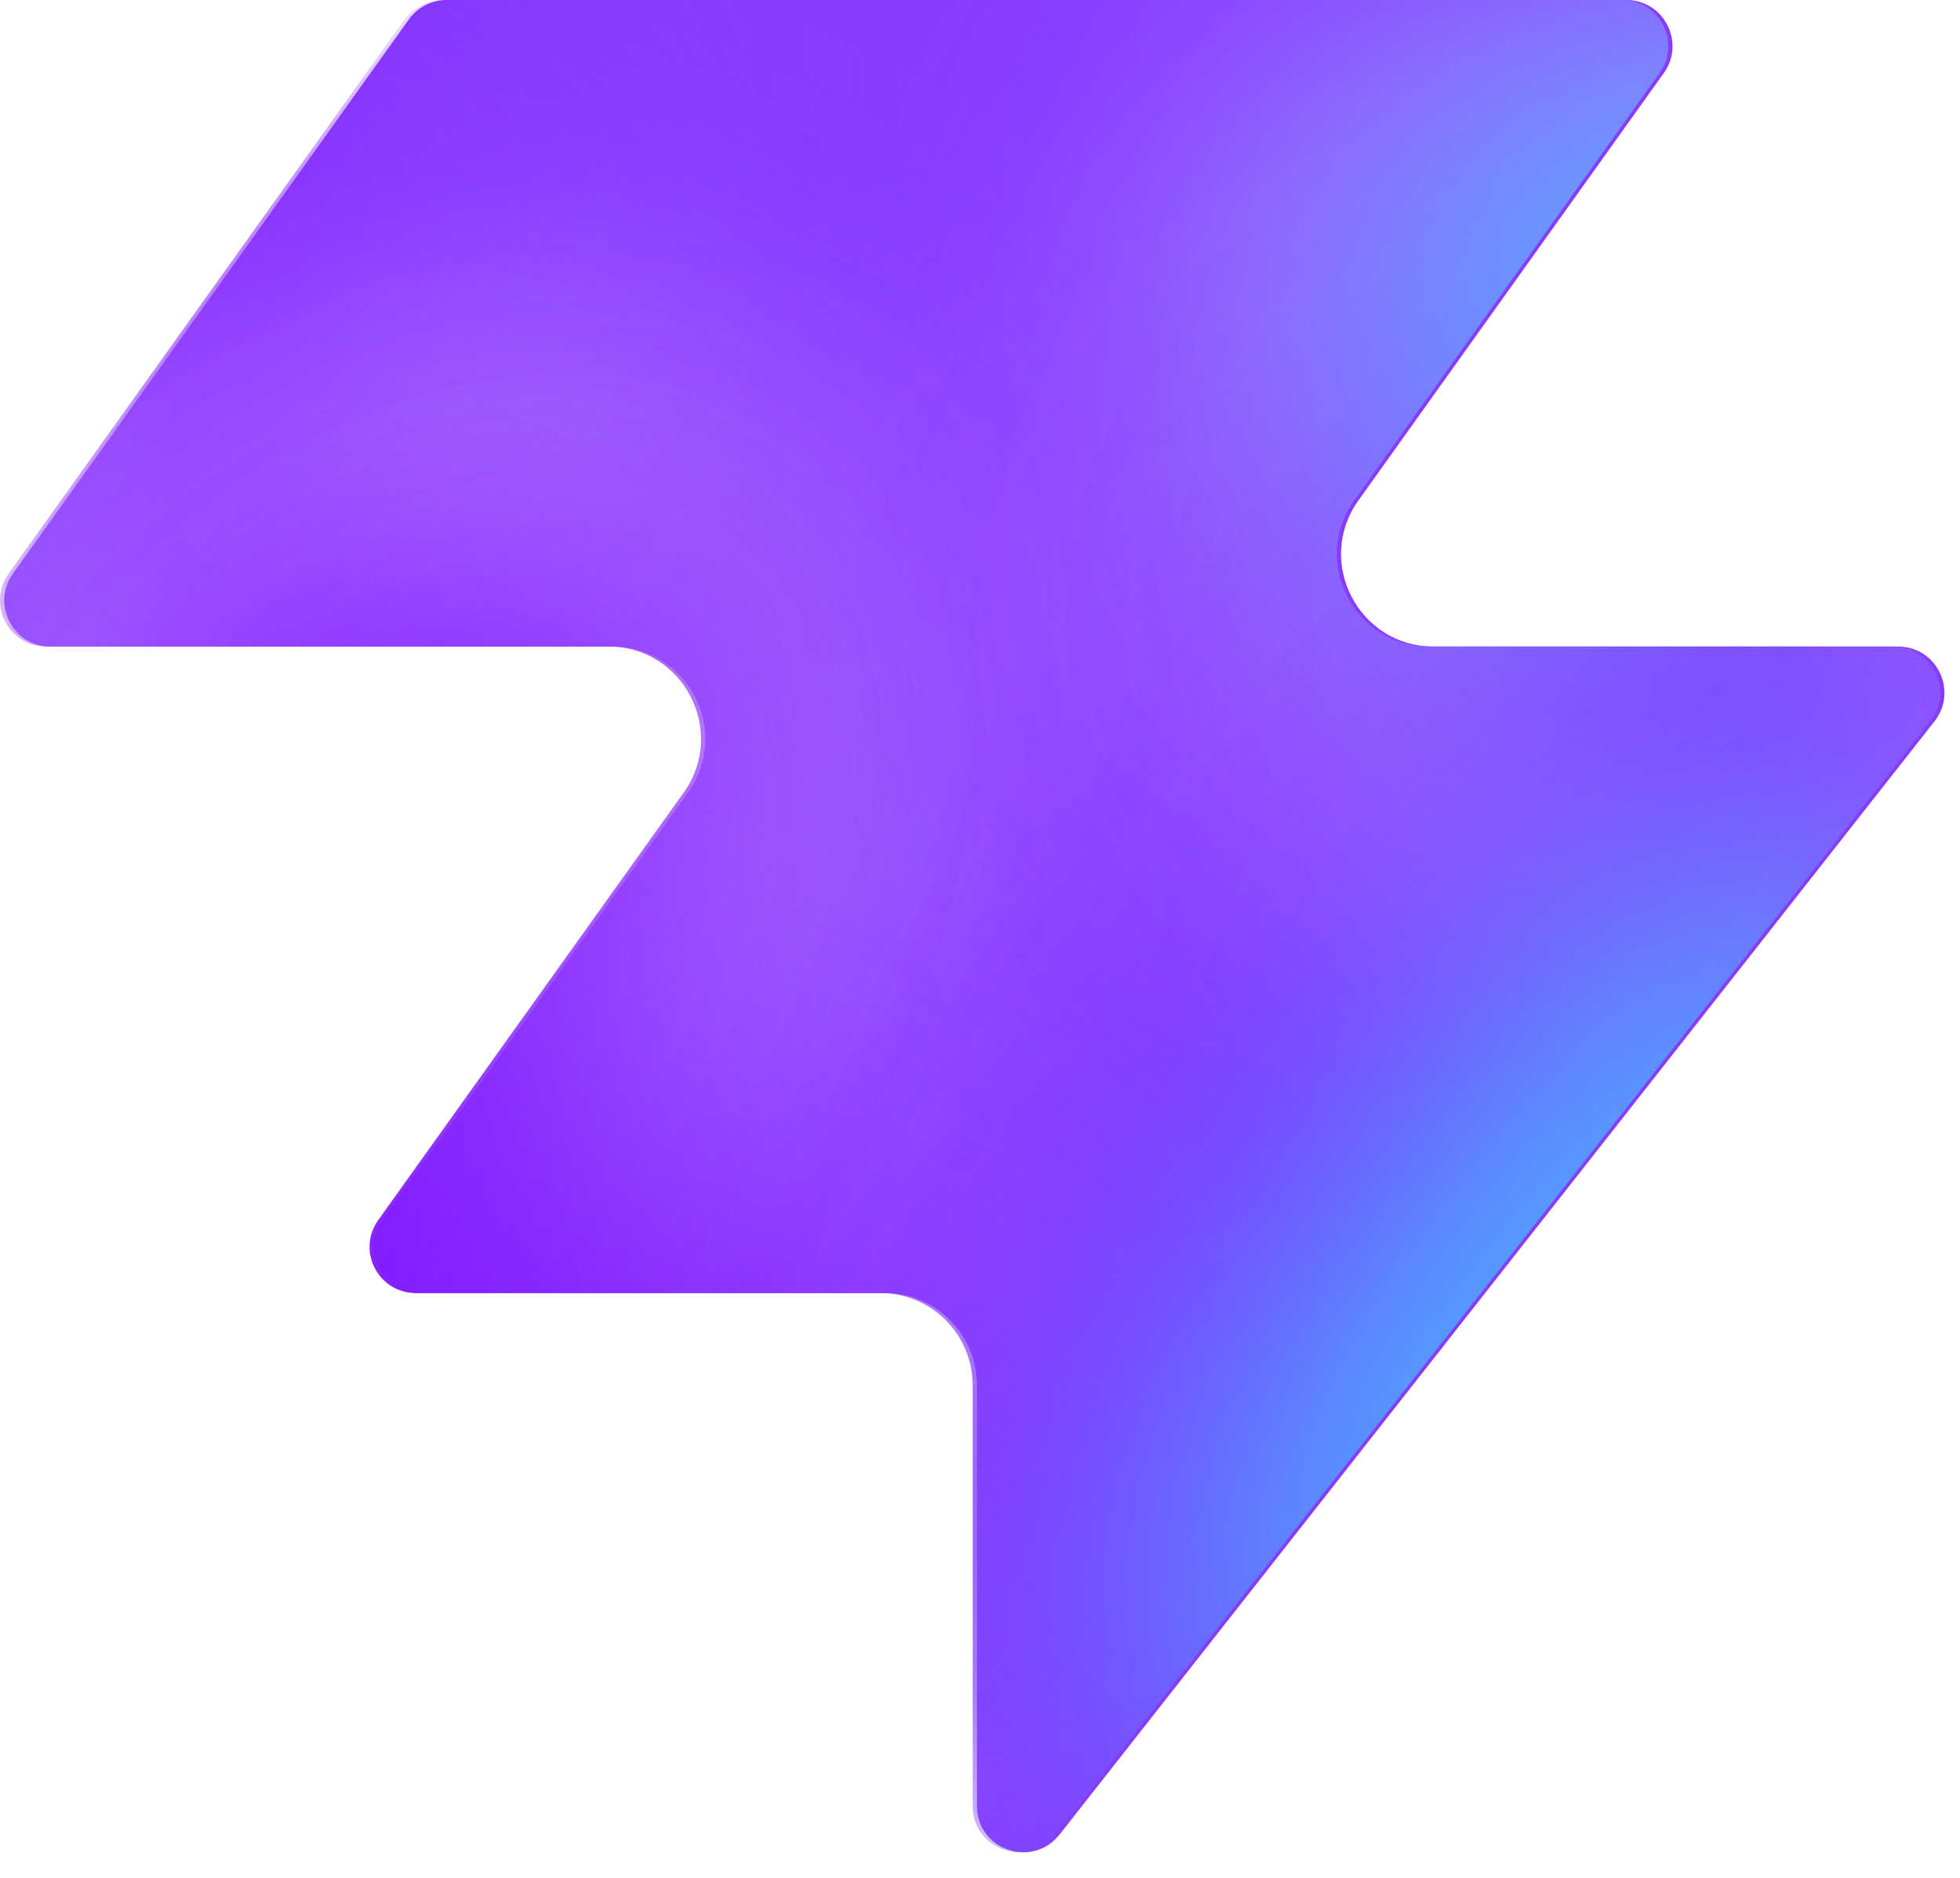
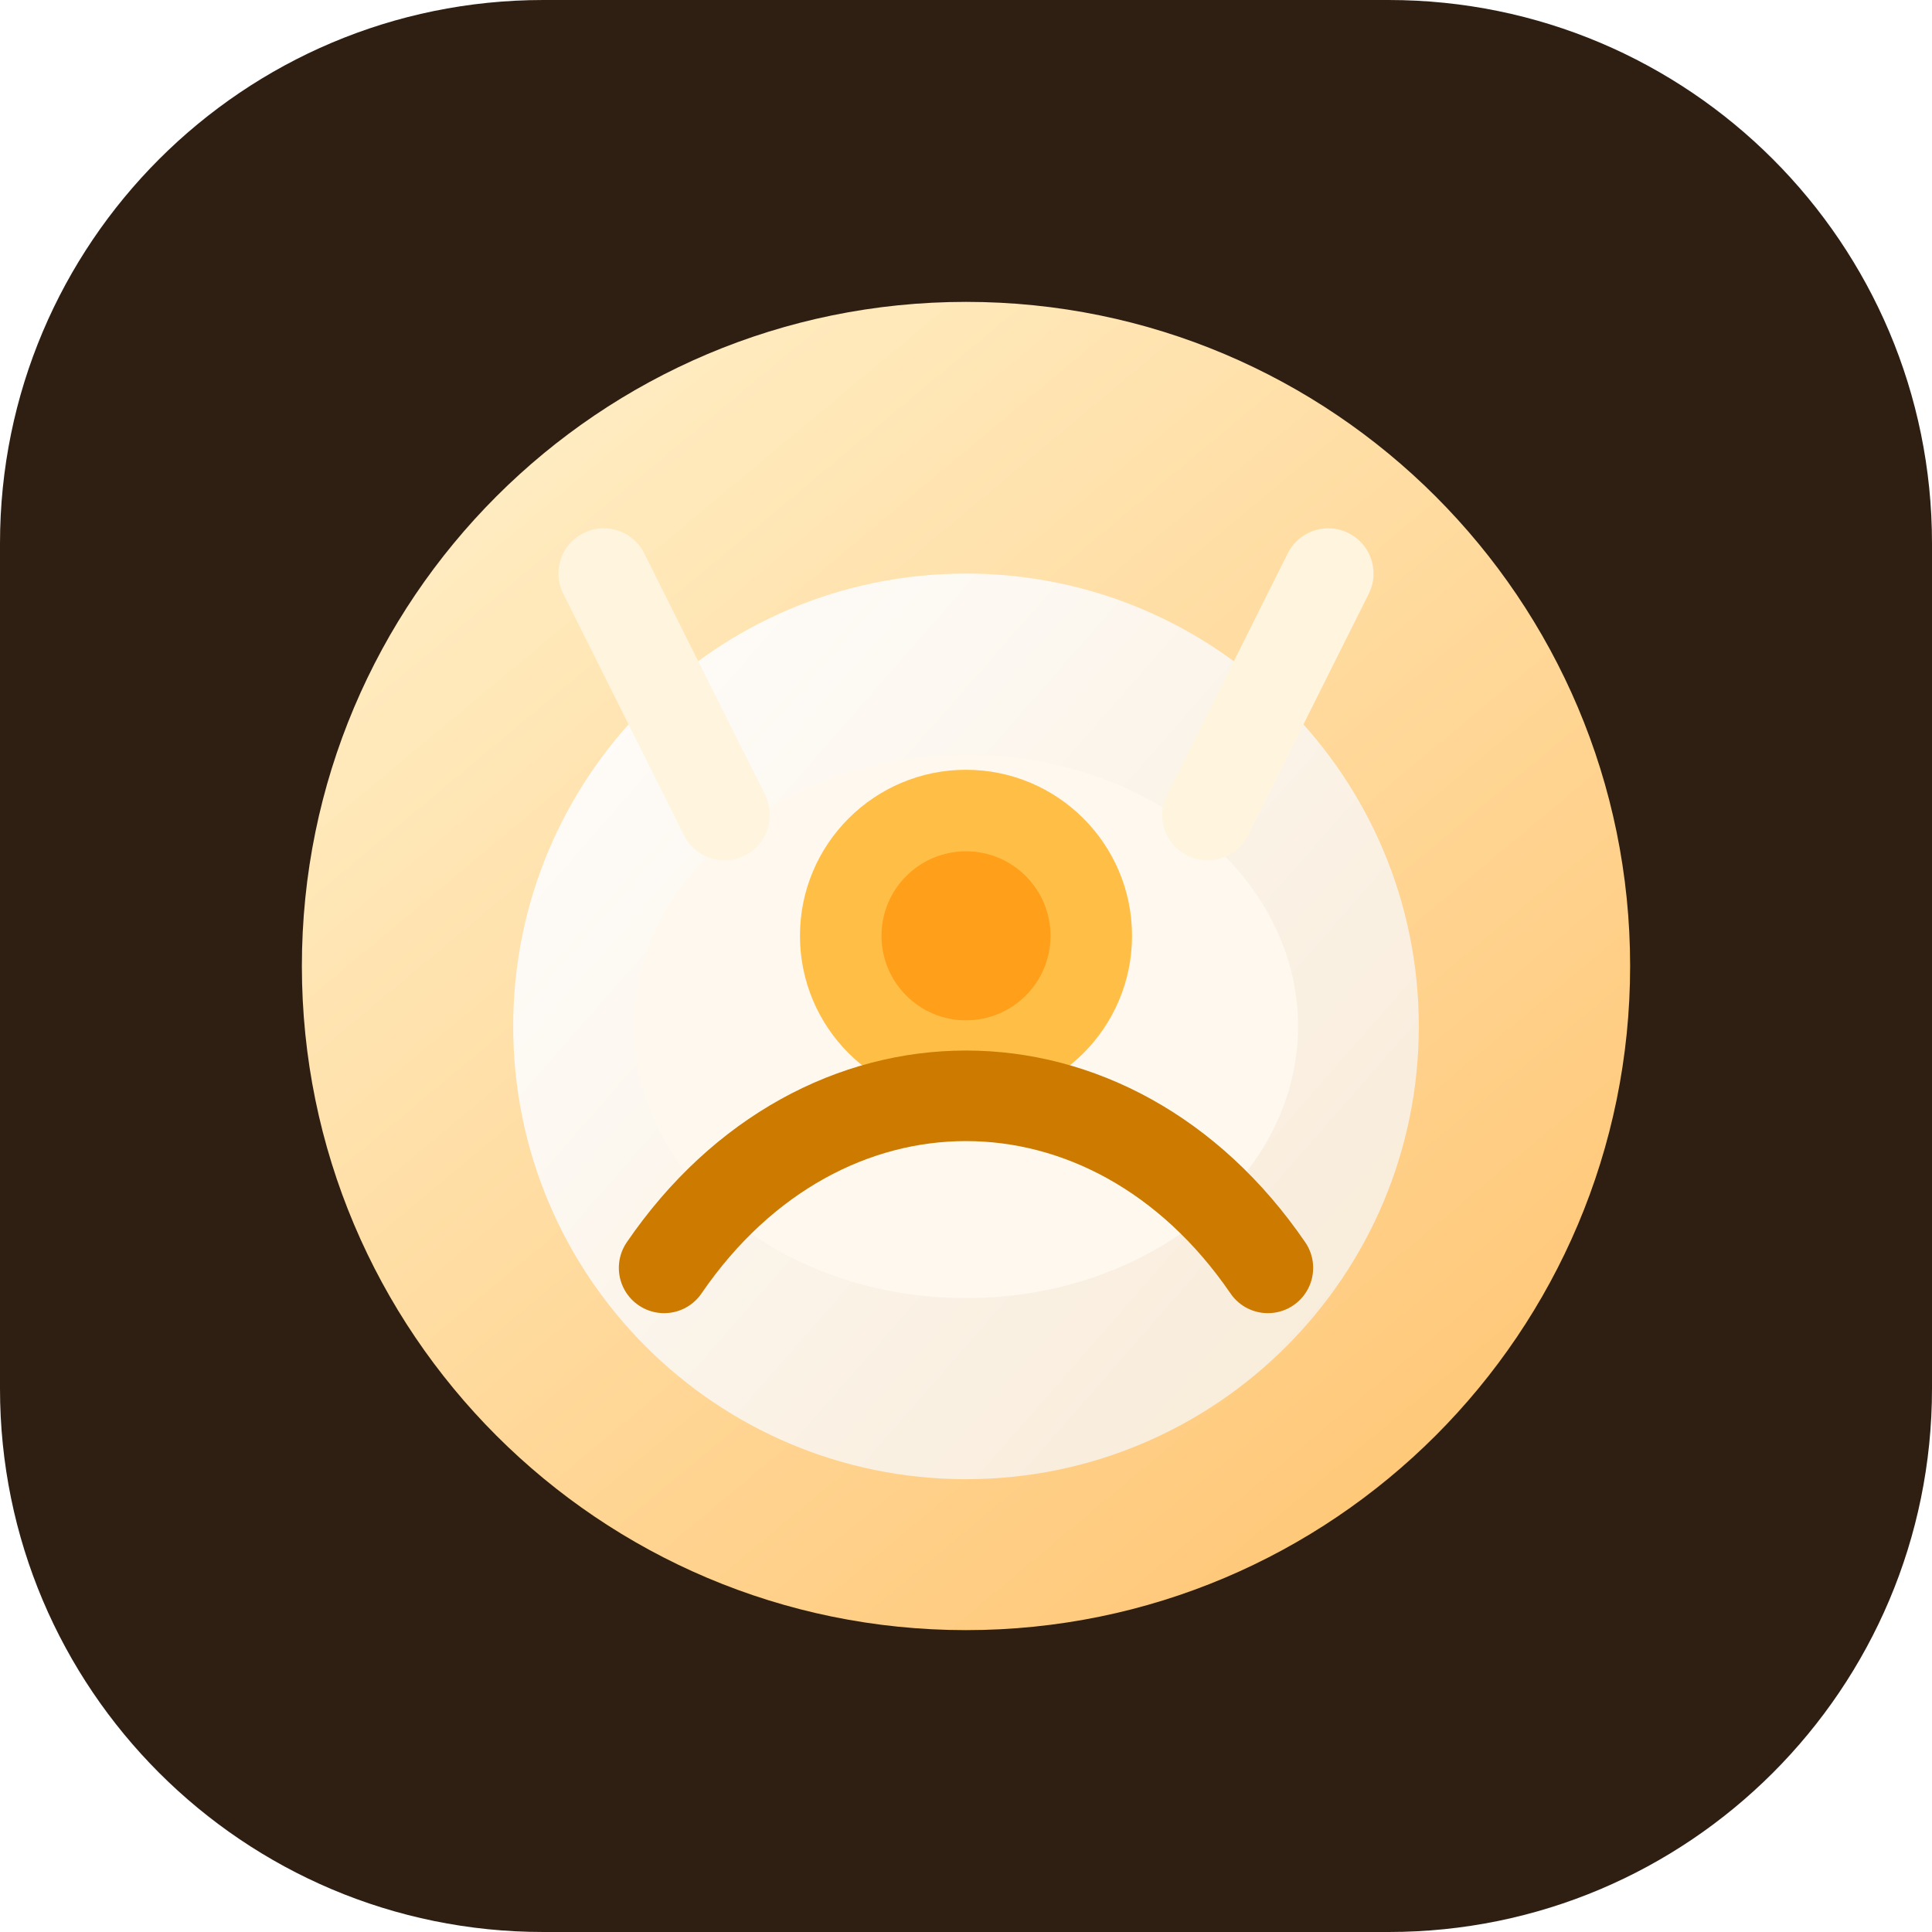
- <svg xmlns="http://www.w3.org/2000/svg" width="48" height="46" fill="none" viewBox="0 0 48 46">
-   <path fill="#863bff" d="M25.946 44.938c-.664.845-2.021.375-2.021-.698V33.937a2.26 2.26 0 0 0-2.262-2.262H10.287c-.92 0-1.456-1.04-.92-1.788l7.48-10.471c1.07-1.497 0-3.578-1.842-3.578H1.237c-.92 0-1.456-1.04-.92-1.788L10.013.474c.214-.297.556-.474.92-.474h28.894c.92 0 1.456 1.04.92 1.788l-7.48 10.471c-1.07 1.498 0 3.579 1.842 3.579h11.377c.943 0 1.473 1.088.89 1.83L25.947 44.94z" style="fill:#863bff;fill:color(display-p3 .525 .23 1);fill-opacity:1" />
-   <mask id="a" width="48" height="46" x="0" y="0" maskUnits="userSpaceOnUse" style="mask-type:alpha">
-     <path fill="#000" d="M25.842 44.938c-.664.844-2.021.375-2.021-.698V33.937a2.26 2.26 0 0 0-2.262-2.262H10.183c-.92 0-1.456-1.04-.92-1.788l7.48-10.471c1.07-1.498 0-3.579-1.842-3.579H1.133c-.92 0-1.456-1.04-.92-1.787L9.91.473c.214-.297.556-.474.92-.474h28.894c.92 0 1.456 1.04.92 1.788l-7.48 10.471c-1.07 1.498 0 3.578 1.842 3.578h11.377c.943 0 1.473 1.088.89 1.832L25.843 44.94z" style="fill:#000;fill-opacity:1" />
-   </mask>
-   <g mask="url(#a)">
-     <g filter="url(#b)">
-       <ellipse cx="5.508" cy="14.704" fill="#ede6ff" rx="5.508" ry="14.704" style="fill:#ede6ff;fill:color(display-p3 .927 .903 1);fill-opacity:1" transform="matrix(.00324 1 1 -.00324 -4.47 31.516)" />
-     </g>
-     <g filter="url(#c)">
-       <ellipse cx="10.399" cy="29.851" fill="#ede6ff" rx="10.399" ry="29.851" style="fill:#ede6ff;fill:color(display-p3 .927 .903 1);fill-opacity:1" transform="matrix(.00324 1 1 -.00324 -39.328 7.883)" />
-     </g>
-     <g filter="url(#d)">
-       <ellipse cx="5.508" cy="30.487" fill="#7e14ff" rx="5.508" ry="30.487" style="fill:#7e14ff;fill:color(display-p3 .492 .077 1);fill-opacity:1" transform="rotate(89.814 -25.913 -14.639)scale(1 -1)" />
-     </g>
-     <g filter="url(#e)">
-       <ellipse cx="5.508" cy="30.599" fill="#7e14ff" rx="5.508" ry="30.599" style="fill:#7e14ff;fill:color(display-p3 .492 .077 1);fill-opacity:1" transform="rotate(89.814 -32.644 -3.334)scale(1 -1)" />
-     </g>
-     <g filter="url(#f)">
-       <ellipse cx="5.508" cy="30.599" fill="#7e14ff" rx="5.508" ry="30.599" style="fill:#7e14ff;fill:color(display-p3 .492 .077 1);fill-opacity:1" transform="matrix(.00324 1 1 -.00324 -34.34 30.47)" />
-     </g>
-     <g filter="url(#g)">
-       <ellipse cx="14.072" cy="22.078" fill="#ede6ff" rx="14.072" ry="22.078" style="fill:#ede6ff;fill:color(display-p3 .927 .903 1);fill-opacity:1" transform="rotate(93.35 24.506 48.493)scale(-1 1)" />
-     </g>
-     <g filter="url(#h)">
-       <ellipse cx="3.47" cy="21.501" fill="#7e14ff" rx="3.47" ry="21.501" style="fill:#7e14ff;fill:color(display-p3 .492 .077 1);fill-opacity:1" transform="rotate(89.009 28.708 47.59)scale(-1 1)" />
-     </g>
-     <g filter="url(#i)">
-       <ellipse cx="3.47" cy="21.501" fill="#7e14ff" rx="3.47" ry="21.501" style="fill:#7e14ff;fill:color(display-p3 .492 .077 1);fill-opacity:1" transform="rotate(89.009 28.708 47.59)scale(-1 1)" />
-     </g>
-     <g filter="url(#j)">
-       <ellipse cx=".387" cy="8.972" fill="#7e14ff" rx="4.407" ry="29.108" style="fill:#7e14ff;fill:color(display-p3 .492 .077 1);fill-opacity:1" transform="rotate(39.51 .387 8.972)" />
-     </g>
-     <g filter="url(#k)">
-       <ellipse cx="47.523" cy="-6.092" fill="#7e14ff" rx="4.407" ry="29.108" style="fill:#7e14ff;fill:color(display-p3 .492 .077 1);fill-opacity:1" transform="rotate(37.892 47.523 -6.092)" />
-     </g>
-     <g filter="url(#l)">
-       <ellipse cx="41.412" cy="6.333" fill="#47bfff" rx="5.971" ry="9.665" style="fill:#47bfff;fill:color(display-p3 .28 .748 1);fill-opacity:1" transform="rotate(37.892 41.412 6.333)" />
-     </g>
-     <g filter="url(#m)">
-       <ellipse cx="-1.879" cy="38.332" fill="#7e14ff" rx="4.407" ry="29.108" style="fill:#7e14ff;fill:color(display-p3 .492 .077 1);fill-opacity:1" transform="rotate(37.892 -1.88 38.332)" />
-     </g>
-     <g filter="url(#n)">
-       <ellipse cx="-1.879" cy="38.332" fill="#7e14ff" rx="4.407" ry="29.108" style="fill:#7e14ff;fill:color(display-p3 .492 .077 1);fill-opacity:1" transform="rotate(37.892 -1.88 38.332)" />
-     </g>
-     <g filter="url(#o)">
-       <ellipse cx="35.651" cy="29.907" fill="#7e14ff" rx="4.407" ry="29.108" style="fill:#7e14ff;fill:color(display-p3 .492 .077 1);fill-opacity:1" transform="rotate(37.892 35.651 29.907)" />
-     </g>
-     <g filter="url(#p)">
-       <ellipse cx="38.418" cy="32.4" fill="#47bfff" rx="5.971" ry="15.297" style="fill:#47bfff;fill:color(display-p3 .28 .748 1);fill-opacity:1" transform="rotate(37.892 38.418 32.4)" />
-     </g>
-   </g>
+ <svg xmlns="http://www.w3.org/2000/svg" viewBox="0 0 64 64" role="img" aria-label="Breakfast favicon">
  <defs>
-     <filter id="b" width="60.045" height="41.654" x="-19.77" y="16.149" color-interpolation-filters="sRGB" filterUnits="userSpaceOnUse">
-       <feFlood flood-opacity="0" result="BackgroundImageFix" />
-       <feBlend in="SourceGraphic" in2="BackgroundImageFix" result="shape" />
-       <feGaussianBlur result="effect1_foregroundBlur_2002_17158" stdDeviation="7.659" />
-     </filter>
-     <filter id="c" width="90.34" height="51.437" x="-54.613" y="-7.533" color-interpolation-filters="sRGB" filterUnits="userSpaceOnUse">
-       <feFlood flood-opacity="0" result="BackgroundImageFix" />
-       <feBlend in="SourceGraphic" in2="BackgroundImageFix" result="shape" />
-       <feGaussianBlur result="effect1_foregroundBlur_2002_17158" stdDeviation="7.659" />
-     </filter>
-     <filter id="d" width="79.355" height="29.4" x="-49.64" y="2.03" color-interpolation-filters="sRGB" filterUnits="userSpaceOnUse">
-       <feFlood flood-opacity="0" result="BackgroundImageFix" />
-       <feBlend in="SourceGraphic" in2="BackgroundImageFix" result="shape" />
-       <feGaussianBlur result="effect1_foregroundBlur_2002_17158" stdDeviation="4.596" />
-     </filter>
-     <filter id="e" width="79.579" height="29.4" x="-45.045" y="20.029" color-interpolation-filters="sRGB" filterUnits="userSpaceOnUse">
-       <feFlood flood-opacity="0" result="BackgroundImageFix" />
-       <feBlend in="SourceGraphic" in2="BackgroundImageFix" result="shape" />
-       <feGaussianBlur result="effect1_foregroundBlur_2002_17158" stdDeviation="4.596" />
-     </filter>
-     <filter id="f" width="79.579" height="29.4" x="-43.513" y="21.178" color-interpolation-filters="sRGB" filterUnits="userSpaceOnUse">
-       <feFlood flood-opacity="0" result="BackgroundImageFix" />
-       <feBlend in="SourceGraphic" in2="BackgroundImageFix" result="shape" />
-       <feGaussianBlur result="effect1_foregroundBlur_2002_17158" stdDeviation="4.596" />
-     </filter>
-     <filter id="g" width="74.749" height="58.852" x="15.756" y="-17.901" color-interpolation-filters="sRGB" filterUnits="userSpaceOnUse">
-       <feFlood flood-opacity="0" result="BackgroundImageFix" />
-       <feBlend in="SourceGraphic" in2="BackgroundImageFix" result="shape" />
-       <feGaussianBlur result="effect1_foregroundBlur_2002_17158" stdDeviation="7.659" />
-     </filter>
-     <filter id="h" width="61.377" height="25.362" x="23.548" y="2.284" color-interpolation-filters="sRGB" filterUnits="userSpaceOnUse">
-       <feFlood flood-opacity="0" result="BackgroundImageFix" />
-       <feBlend in="SourceGraphic" in2="BackgroundImageFix" result="shape" />
-       <feGaussianBlur result="effect1_foregroundBlur_2002_17158" stdDeviation="4.596" />
-     </filter>
-     <filter id="i" width="61.377" height="25.362" x="23.548" y="2.284" color-interpolation-filters="sRGB" filterUnits="userSpaceOnUse">
-       <feFlood flood-opacity="0" result="BackgroundImageFix" />
-       <feBlend in="SourceGraphic" in2="BackgroundImageFix" result="shape" />
-       <feGaussianBlur result="effect1_foregroundBlur_2002_17158" stdDeviation="4.596" />
-     </filter>
-     <filter id="j" width="56.045" height="63.649" x="-27.636" y="-22.853" color-interpolation-filters="sRGB" filterUnits="userSpaceOnUse">
-       <feFlood flood-opacity="0" result="BackgroundImageFix" />
-       <feBlend in="SourceGraphic" in2="BackgroundImageFix" result="shape" />
-       <feGaussianBlur result="effect1_foregroundBlur_2002_17158" stdDeviation="4.596" />
-     </filter>
-     <filter id="k" width="54.814" height="64.646" x="20.116" y="-38.415" color-interpolation-filters="sRGB" filterUnits="userSpaceOnUse">
-       <feFlood flood-opacity="0" result="BackgroundImageFix" />
-       <feBlend in="SourceGraphic" in2="BackgroundImageFix" result="shape" />
-       <feGaussianBlur result="effect1_foregroundBlur_2002_17158" stdDeviation="4.596" />
-     </filter>
-     <filter id="l" width="33.541" height="35.313" x="24.641" y="-11.323" color-interpolation-filters="sRGB" filterUnits="userSpaceOnUse">
-       <feFlood flood-opacity="0" result="BackgroundImageFix" />
-       <feBlend in="SourceGraphic" in2="BackgroundImageFix" result="shape" />
-       <feGaussianBlur result="effect1_foregroundBlur_2002_17158" stdDeviation="4.596" />
-     </filter>
-     <filter id="m" width="54.814" height="64.646" x="-29.286" y="6.009" color-interpolation-filters="sRGB" filterUnits="userSpaceOnUse">
-       <feFlood flood-opacity="0" result="BackgroundImageFix" />
-       <feBlend in="SourceGraphic" in2="BackgroundImageFix" result="shape" />
-       <feGaussianBlur result="effect1_foregroundBlur_2002_17158" stdDeviation="4.596" />
-     </filter>
-     <filter id="n" width="54.814" height="64.646" x="-29.286" y="6.009" color-interpolation-filters="sRGB" filterUnits="userSpaceOnUse">
-       <feFlood flood-opacity="0" result="BackgroundImageFix" />
-       <feBlend in="SourceGraphic" in2="BackgroundImageFix" result="shape" />
-       <feGaussianBlur result="effect1_foregroundBlur_2002_17158" stdDeviation="4.596" />
-     </filter>
-     <filter id="o" width="54.814" height="64.646" x="8.244" y="-2.416" color-interpolation-filters="sRGB" filterUnits="userSpaceOnUse">
-       <feFlood flood-opacity="0" result="BackgroundImageFix" />
-       <feBlend in="SourceGraphic" in2="BackgroundImageFix" result="shape" />
-       <feGaussianBlur result="effect1_foregroundBlur_2002_17158" stdDeviation="4.596" />
-     </filter>
-     <filter id="p" width="39.409" height="43.623" x="18.713" y="10.588" color-interpolation-filters="sRGB" filterUnits="userSpaceOnUse">
-       <feFlood flood-opacity="0" result="BackgroundImageFix" />
-       <feBlend in="SourceGraphic" in2="BackgroundImageFix" result="shape" />
-       <feGaussianBlur result="effect1_foregroundBlur_2002_17158" stdDeviation="4.596" />
-     </filter>
+     <linearGradient id="bg" x1="12" y1="8" x2="52" y2="56" gradientUnits="userSpaceOnUse">
+       <stop offset="0" stop-color="#fff3cf" />
+       <stop offset="1" stop-color="#ffc16b" />
+     </linearGradient>
+     <linearGradient id="plate" x1="16" y1="18" x2="48" y2="46" gradientUnits="userSpaceOnUse">
+       <stop offset="0" stop-color="#ffffff" />
+       <stop offset="1" stop-color="#f8ead6" />
+     </linearGradient>
  </defs>
+   <rect width="64" height="64" rx="18" fill="#2f1f12" />
+   <circle cx="32" cy="32" r="22" fill="url(#bg)" />
+   <circle cx="32" cy="34" r="15" fill="url(#plate)" />
+   <ellipse cx="32" cy="34" rx="11" ry="9" fill="#fff8ee" />
+   <circle cx="32" cy="31" r="5.5" fill="#ffbf47" />
+   <circle cx="32" cy="31" r="2.8" fill="#ff9f1a" />
+   <path d="M22 42c2.6-3.8 6.3-5.7 10-5.7 3.7 0 7.4 1.9 10 5.7" fill="none" stroke="#cc7a00" stroke-linecap="round" stroke-width="3" />
+   <path d="M20 19l4 8" fill="none" stroke="#fff4dd" stroke-linecap="round" stroke-width="3" />
+   <path d="M44 19l-4 8" fill="none" stroke="#fff4dd" stroke-linecap="round" stroke-width="3" />
</svg>
